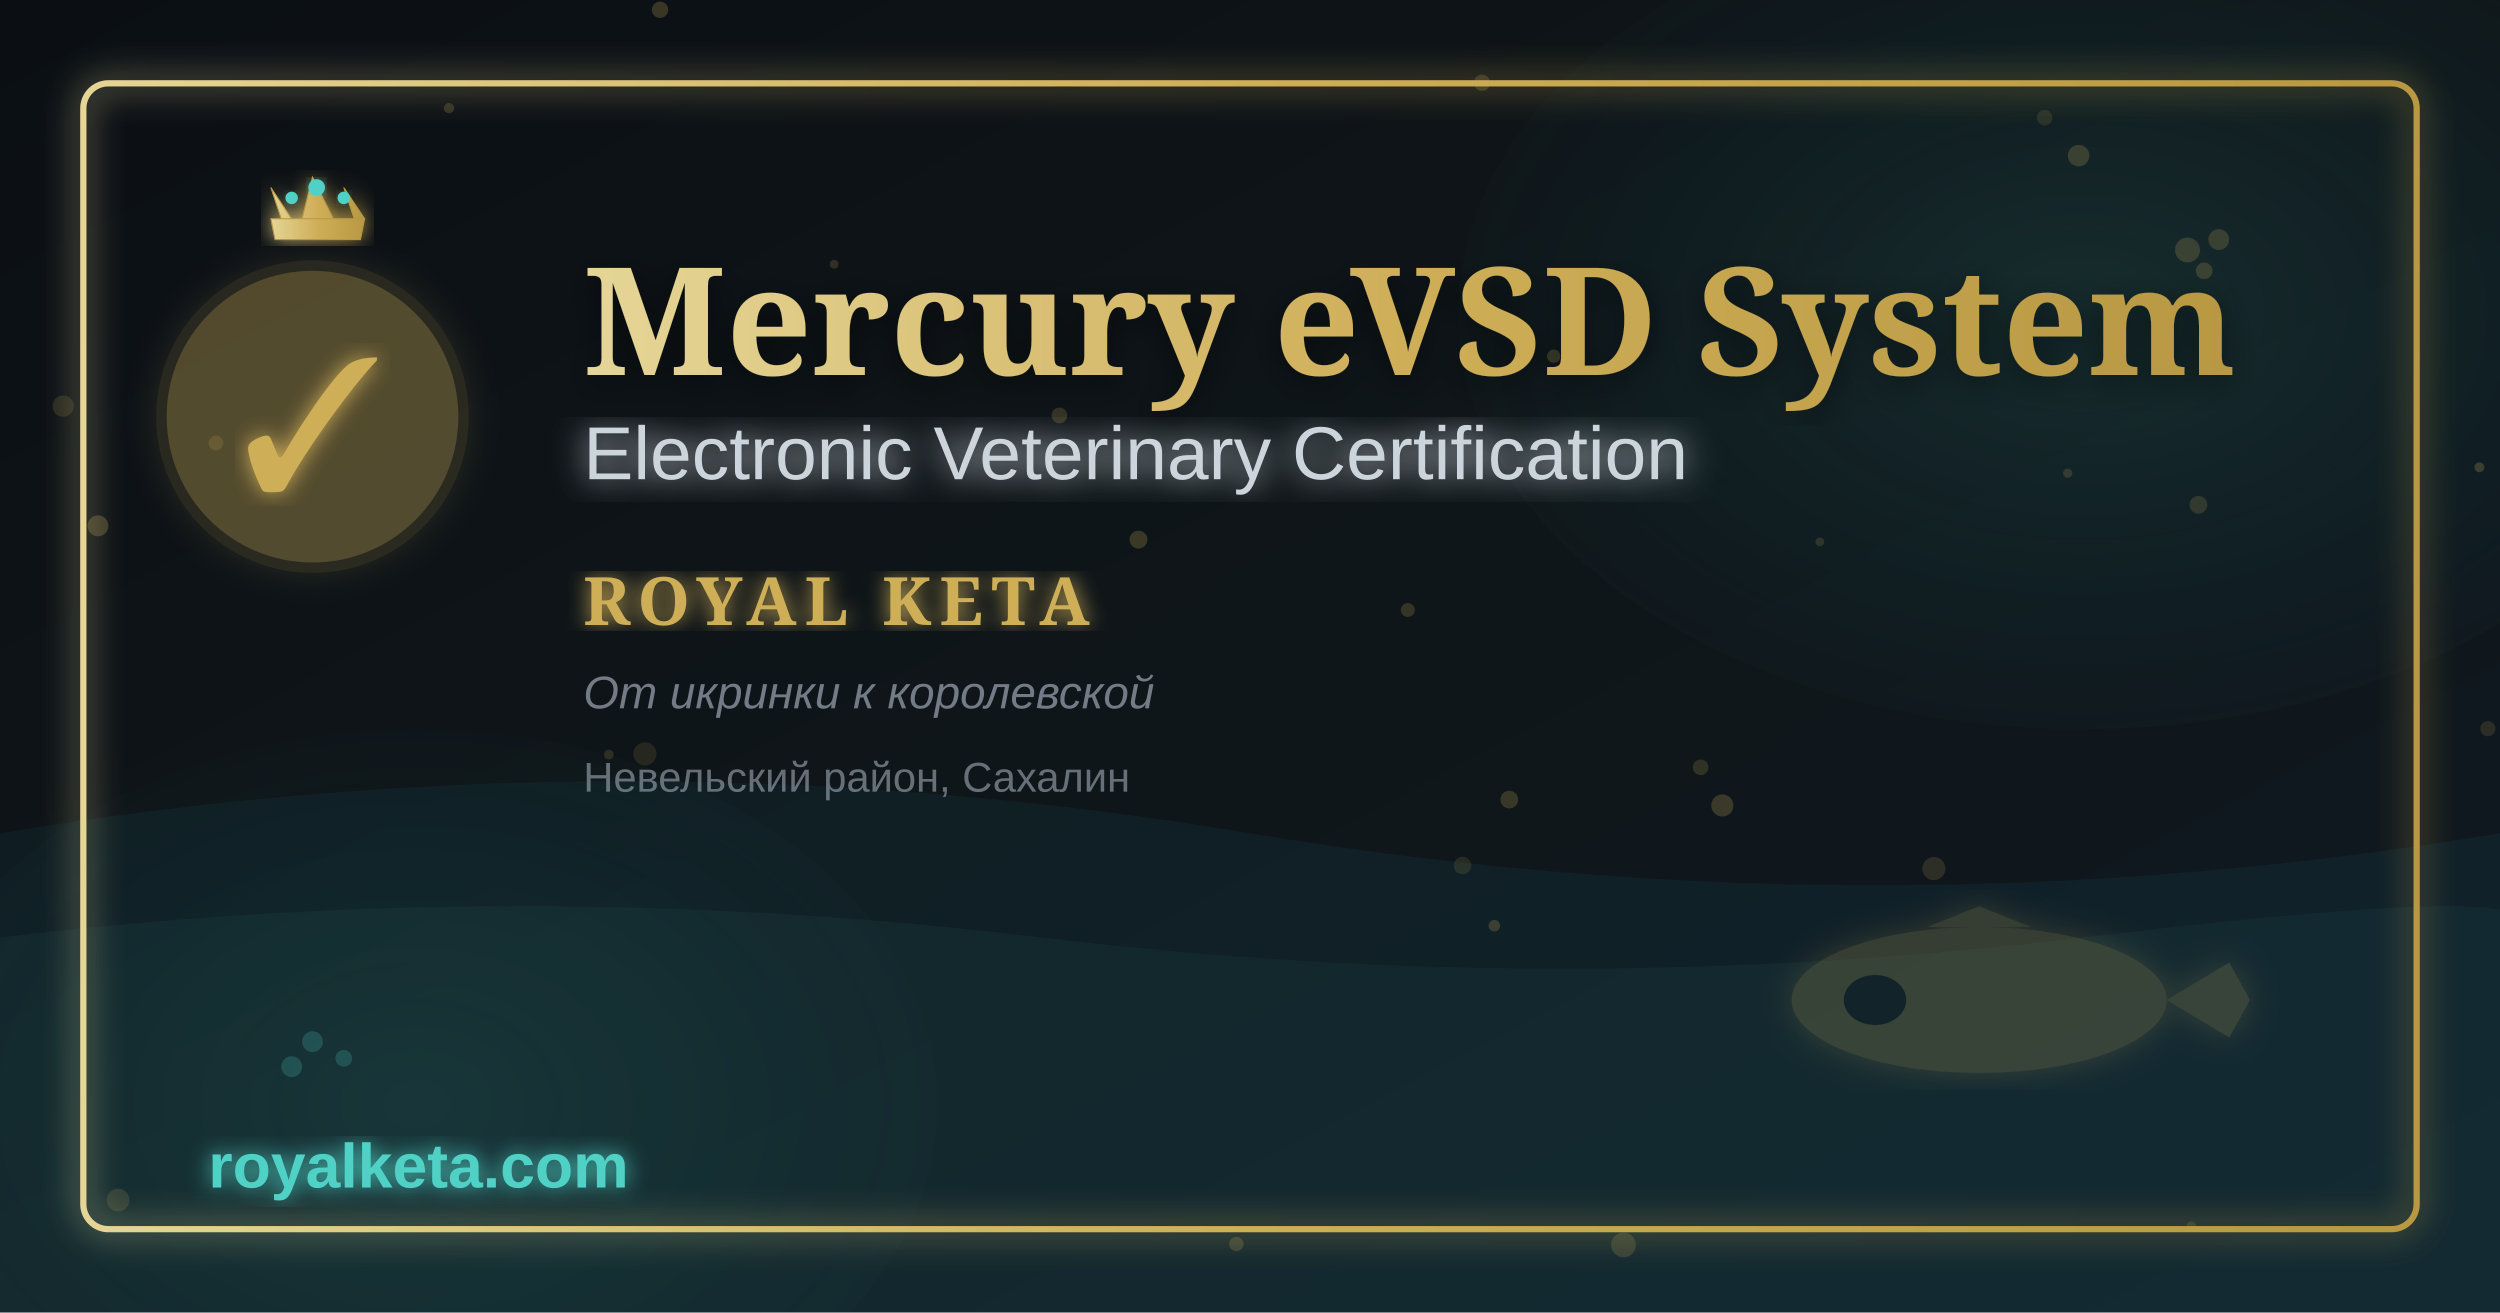
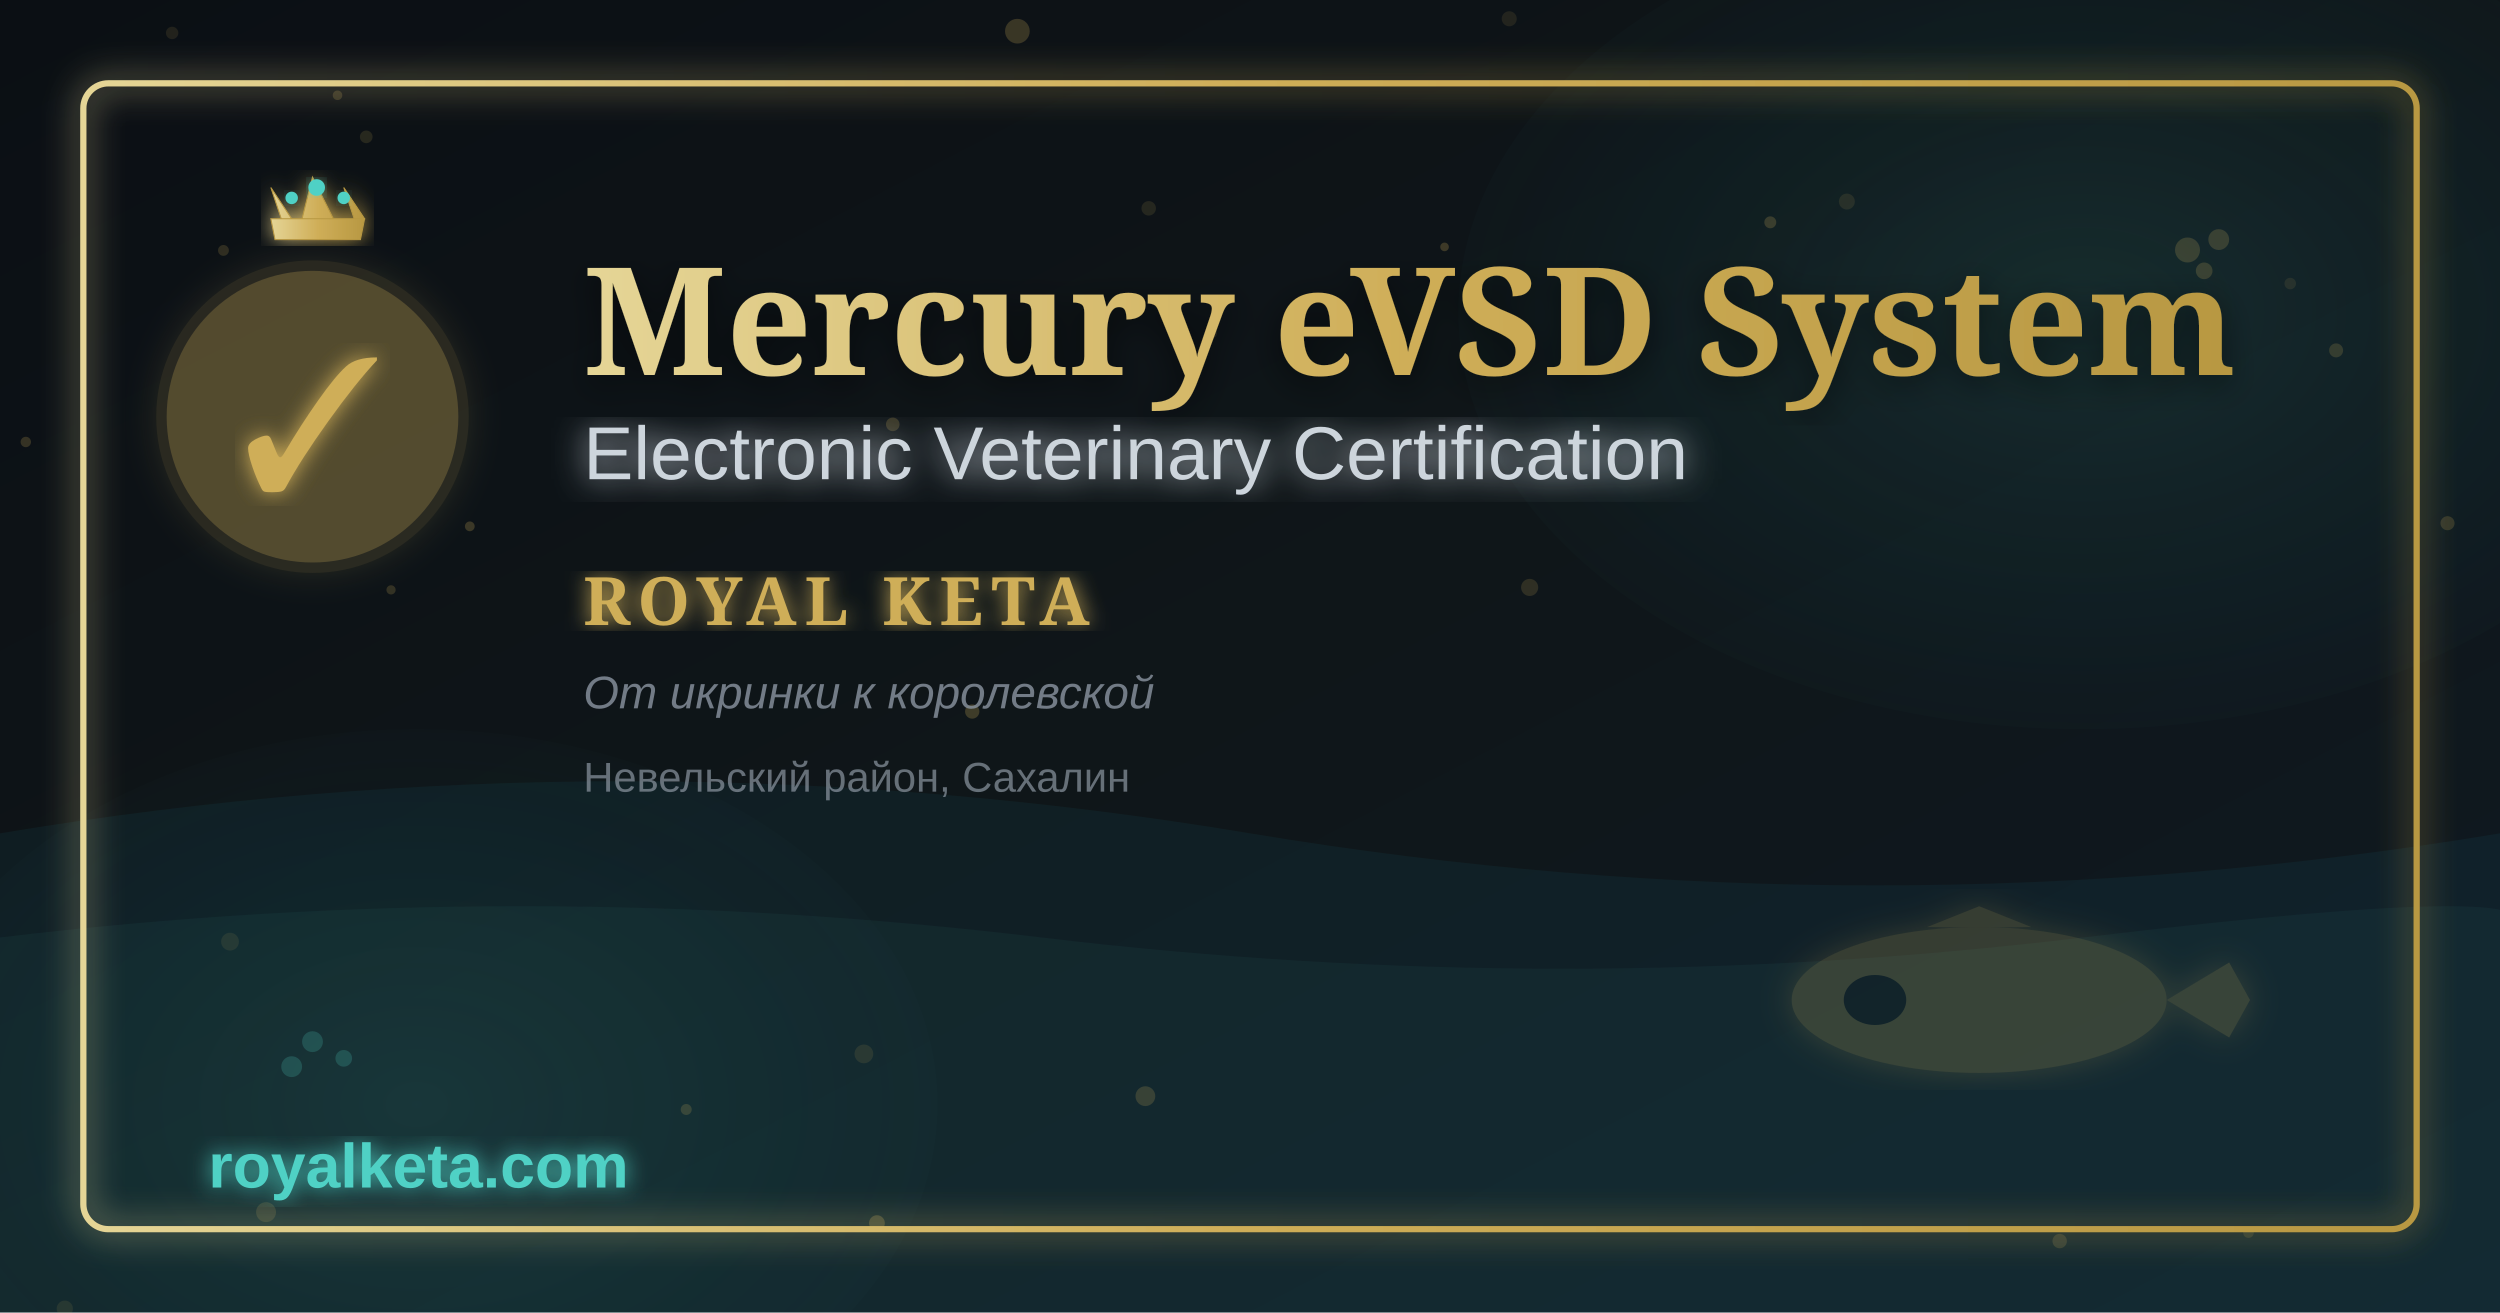
<svg xmlns="http://www.w3.org/2000/svg" width="1200" height="630">
  <defs>
    <linearGradient id="bgGradient" x1="0%" y1="0%" x2="100%" y2="100%">
      <stop offset="0%" style="stop-color:#0B0F14;stop-opacity:1" />
      <stop offset="50%" style="stop-color:#0F1619;stop-opacity:1" />
      <stop offset="100%" style="stop-color:#0F1922;stop-opacity:1" />
    </linearGradient>
    <linearGradient id="goldGradient" x1="0%" y1="0%" x2="100%" y2="0%">
      <stop offset="0%" style="stop-color:#E5D596;stop-opacity:1" />
      <stop offset="50%" style="stop-color:#CFAE58;stop-opacity:1" />
      <stop offset="100%" style="stop-color:#B89842;stop-opacity:1" />
    </linearGradient>
    <radialGradient id="oceanGradient" cx="50%" cy="50%" r="50%">
      <stop offset="0%" style="stop-color:#4FD1C5;stop-opacity:0.3" />
      <stop offset="100%" style="stop-color:#1E90A0;stop-opacity:0.05" />
    </radialGradient>
    <filter id="glow">
      <feGaussianBlur stdDeviation="5" result="coloredBlur" />
      <feMerge>
        <feMergeNode in="coloredBlur" />
        <feMergeNode in="SourceGraphic" />
      </feMerge>
    </filter>
    <filter id="softGlow">
      <feGaussianBlur stdDeviation="8" result="coloredBlur" />
      <feMerge>
        <feMergeNode in="coloredBlur" />
        <feMergeNode in="SourceGraphic" />
      </feMerge>
    </filter>
    <filter id="shadow">
      <feDropShadow dx="0" dy="4" stdDeviation="8" flood-color="#000000" flood-opacity="0.5" />
    </filter>
  </defs>
  <rect width="1200" height="630" fill="url(#bgGradient)" />
  <ellipse cx="1000" cy="150" rx="300" ry="200" fill="url(#oceanGradient)" opacity="0.4" />
  <ellipse cx="200" cy="530" rx="250" ry="180" fill="url(#oceanGradient)" opacity="0.3" />
  <path d="M 0 400 Q 300 350 600 400 T 1200 400 L 1200 630 L 0 630 Z" fill="#1E90A0" opacity="0.08" />
  <path d="M 0 450 Q 250 420 500 450 T 1000 450 T 1200 450 L 1200 630 L 0 630 Z" fill="#4FD1C5" opacity="0.05" />
-   <circle cx="309.548" cy="361.881" r="5.539" fill="#CFAE58" opacity="0.125" />
-   <circle cx="292.243" cy="362.185" r="2.324" fill="#CFAE58" opacity="0.171" />
-   <circle cx="1194.174" cy="349.778" r="3.646" fill="#CFAE58" opacity="0.142" />
-   <circle cx="593.454" cy="597.114" r="3.446" fill="#CFAE58" opacity="0.202" />
-   <circle cx="30.351" cy="194.938" r="5.105" fill="#CFAE58" opacity="0.15" />
-   <circle cx="103.649" cy="212.631" r="3.528" fill="#CFAE58" opacity="0.154" />
-   <circle cx="745.789" cy="170.977" r="3.199" fill="#CFAE58" opacity="0.25" />
-   <circle cx="981.425" cy="56.468" r="3.713" fill="#CFAE58" opacity="0.125" />
-   <circle cx="508.512" cy="199.392" r="3.769" fill="#CFAE58" opacity="0.203" />
-   <circle cx="546.465" cy="259.018" r="4.288" fill="#CFAE58" opacity="0.231" />
-   <circle cx="1190.114" cy="224.303" r="2.361" fill="#CFAE58" opacity="0.229" />
-   <circle cx="992.501" cy="227.147" r="2.201" fill="#CFAE58" opacity="0.172" />
-   <circle cx="997.737" cy="74.702" r="5.165" fill="#CFAE58" opacity="0.213" />
-   <circle cx="675.744" cy="292.806" r="3.357" fill="#CFAE58" opacity="0.197" />
-   <circle cx="702.024" cy="415.436" r="4.201" fill="#CFAE58" opacity="0.129" />
-   <circle cx="711.367" cy="39.723" r="3.9" fill="#CFAE58" opacity="0.204" />
-   <circle cx="717.282" cy="444.339" r="2.779" fill="#CFAE58" opacity="0.218" />
-   <circle cx="316.823" cy="4.691" r="3.926" fill="#CFAE58" opacity="0.238" />
-   <circle cx="1055.242" cy="242.331" r="4.268" fill="#CFAE58" opacity="0.173" />
-   <circle cx="400.398" cy="126.837" r="2.101" fill="#CFAE58" opacity="0.184" />
-   <circle cx="47.037" cy="252.393" r="5.012" fill="#CFAE58" opacity="0.249" />
-   <circle cx="215.497" cy="51.912" r="2.472" fill="#CFAE58" opacity="0.202" />
-   <circle cx="1051.832" cy="588.518" r="2.22" fill="#CFAE58" opacity="0.162" />
-   <circle cx="724.467" cy="383.804" r="4.243" fill="#CFAE58" opacity="0.221" />
-   <circle cx="873.556" cy="260.085" r="2.101" fill="#CFAE58" opacity="0.165" />
-   <circle cx="816.293" cy="368.306" r="3.769" fill="#CFAE58" opacity="0.181" />
-   <circle cx="928.253" cy="416.915" r="5.55" fill="#CFAE58" opacity="0.153" />
-   <circle cx="826.711" cy="386.619" r="5.321" fill="#CFAE58" opacity="0.229" />
-   <circle cx="779.273" cy="597.55" r="5.959" fill="#CFAE58" opacity="0.177" />
-   <circle cx="56.708" cy="576.031" r="5.446" fill="#CFAE58" opacity="0.149" />
+   <circle cx="12.391" cy="212.148" r="2.497" fill="#CFAE58" opacity="0.212" />
+   <circle cx="549.784" cy="526.162" r="4.748" fill="#CFAE58" opacity="0.198" />
+   <circle cx="1079.276" cy="591.66" r="2.541" fill="#CFAE58" opacity="0.144" />
+   <circle cx="1174.807" cy="251.144" r="3.376" fill="#CFAE58" opacity="0.192" />
+   <circle cx="886.496" cy="96.748" r="3.828" fill="#CFAE58" opacity="0.117" />
+   <circle cx="414.664" cy="505.875" r="4.495" fill="#CFAE58" opacity="0.12" />
+   <circle cx="107.256" cy="120.2" r="2.611" fill="#CFAE58" opacity="0.176" />
+   <circle cx="581.46" cy="159.901" r="2.671" fill="#CFAE58" opacity="0.129" />
+   <circle cx="225.505" cy="252.642" r="2.345" fill="#CFAE58" opacity="0.238" />
+   <circle cx="127.703" cy="581.821" r="4.782" fill="#CFAE58" opacity="0.159" />
+   <circle cx="428.522" cy="203.695" r="3.261" fill="#CFAE58" opacity="0.21" />
+   <circle cx="988.645" cy="595.719" r="3.46" fill="#CFAE58" opacity="0.169" />
+   <circle cx="162.005" cy="45.735" r="2.295" fill="#CFAE58" opacity="0.2" />
+   <circle cx="734.228" cy="281.964" r="4.113" fill="#CFAE58" opacity="0.165" />
+   <circle cx="849.738" cy="106.716" r="2.865" fill="#CFAE58" opacity="0.211" />
+   <circle cx="693.38" cy="118.518" r="2.067" fill="#CFAE58" opacity="0.242" />
+   <circle cx="724.436" cy="9.01" r="3.615" fill="#CFAE58" opacity="0.11" />
+   <circle cx="420.935" cy="587.097" r="3.788" fill="#CFAE58" opacity="0.25" />
+   <circle cx="1099.309" cy="136.1" r="2.764" fill="#CFAE58" opacity="0.109" />
+   <circle cx="110.409" cy="451.996" r="4.272" fill="#CFAE58" opacity="0.104" />
+   <circle cx="294.706" cy="133.621" r="4.251" fill="#CFAE58" opacity="0.211" />
+   <circle cx="466.666" cy="341.526" r="3.436" fill="#CFAE58" opacity="0.249" />
+   <circle cx="187.699" cy="283.141" r="2.203" fill="#CFAE58" opacity="0.2" />
+   <circle cx="175.797" cy="65.688" r="3.038" fill="#CFAE58" opacity="0.143" />
+   <circle cx="1121.337" cy="168.188" r="3.357" fill="#CFAE58" opacity="0.186" />
+   <circle cx="82.624" cy="15.818" r="2.982" fill="#CFAE58" opacity="0.117" />
+   <circle cx="329.386" cy="532.554" r="2.636" fill="#CFAE58" opacity="0.191" />
+   <circle cx="488.341" cy="14.97" r="5.929" fill="#CFAE58" opacity="0.229" />
+   <circle cx="551.381" cy="100" r="3.477" fill="#CFAE58" opacity="0.125" />
+   <circle cx="31.107" cy="628.174" r="3.901" fill="#CFAE58" opacity="0.103" />
  <rect x="40" y="40" width="1120" height="550" fill="none" stroke="url(#goldGradient)" stroke-width="3" rx="12" filter="url(#softGlow)" />
  <circle cx="150" cy="200" r="75" fill="#CFAE58" opacity="0.15" filter="url(#softGlow)" />
  <circle cx="150" cy="200" r="70" fill="#CFAE58" opacity="0.25" />
  <text x="150" y="235" font-size="90" text-anchor="middle" fill="#CFAE58" filter="url(#glow)">✓</text>
  <g transform="translate(100, 70)">
    <path d="M 30 20 L 40 35 L 35 35 Z M 50 15 L 60 35 L 45 35 Z M 65 20 L 75 35 L 70 35 Z M 30 35 L 75 35 L 73 45 L 32 45 Z" fill="url(#goldGradient)" filter="url(#glow)" stroke="#B89842" stroke-width="0.5" />
    <circle cx="40" cy="25" r="3" fill="#4FD1C5" filter="url(#glow)" />
    <circle cx="52" cy="20" r="4" fill="#4FD1C5" filter="url(#glow)" />
    <circle cx="65" cy="25" r="3" fill="#4FD1C5" filter="url(#glow)" />
  </g>
  <text x="280" y="180" font-family="Georgia, serif" font-size="72" font-weight="bold" fill="url(#goldGradient)" filter="url(#shadow)">Mercury eVSD System</text>
  <text x="280" y="230" font-family="Arial, sans-serif" font-size="36" fill="#D6DEE6" opacity="0.95" filter="url(#softGlow)">Electronic Veterinary Certification</text>
  <text x="280" y="300" font-family="Georgia, serif" font-size="32" font-weight="bold" fill="#CFAE58" letter-spacing="4" filter="url(#glow)">ROYAL KETA</text>
  <text x="280" y="340" font-family="Arial, sans-serif" font-size="22" font-style="italic" fill="#8B95A1" opacity="0.8">От икринки к королевской</text>
  <text x="280" y="380" font-family="Arial, sans-serif" font-size="20" fill="#8B95A1" opacity="0.7">Невельский район, Сахалин</text>
  <text x="100" y="570" font-family="Arial, sans-serif" font-size="30" font-weight="bold" fill="#4FD1C5" filter="url(#glow)">royalketa.com</text>
  <g transform="translate(950, 480)" opacity="0.2" filter="url(#softGlow)">
    <ellipse cx="0" cy="0" rx="90" ry="35" fill="#CFAE58" />
    <path d="M 90 0 L 120 -18 L 130 0 L 120 18 Z" fill="#CFAE58" />
    <path d="M -25 -35 L 0 -45 L 25 -35 Z" fill="#CFAE58" />
    <ellipse cx="-50" cy="0" rx="15" ry="12" fill="#0B0F14" />
  </g>
  <g opacity="0.2">
    <circle cx="1050" cy="120" r="6" fill="#CFAE58" />
    <circle cx="1065" cy="115" r="5" fill="#CFAE58" />
    <circle cx="1058" cy="130" r="4" fill="#CFAE58" />
    <circle cx="150" cy="500" r="5" fill="#4FD1C5" />
    <circle cx="165" cy="508" r="4" fill="#4FD1C5" />
    <circle cx="140" cy="512" r="5" fill="#4FD1C5" />
  </g>
</svg>
